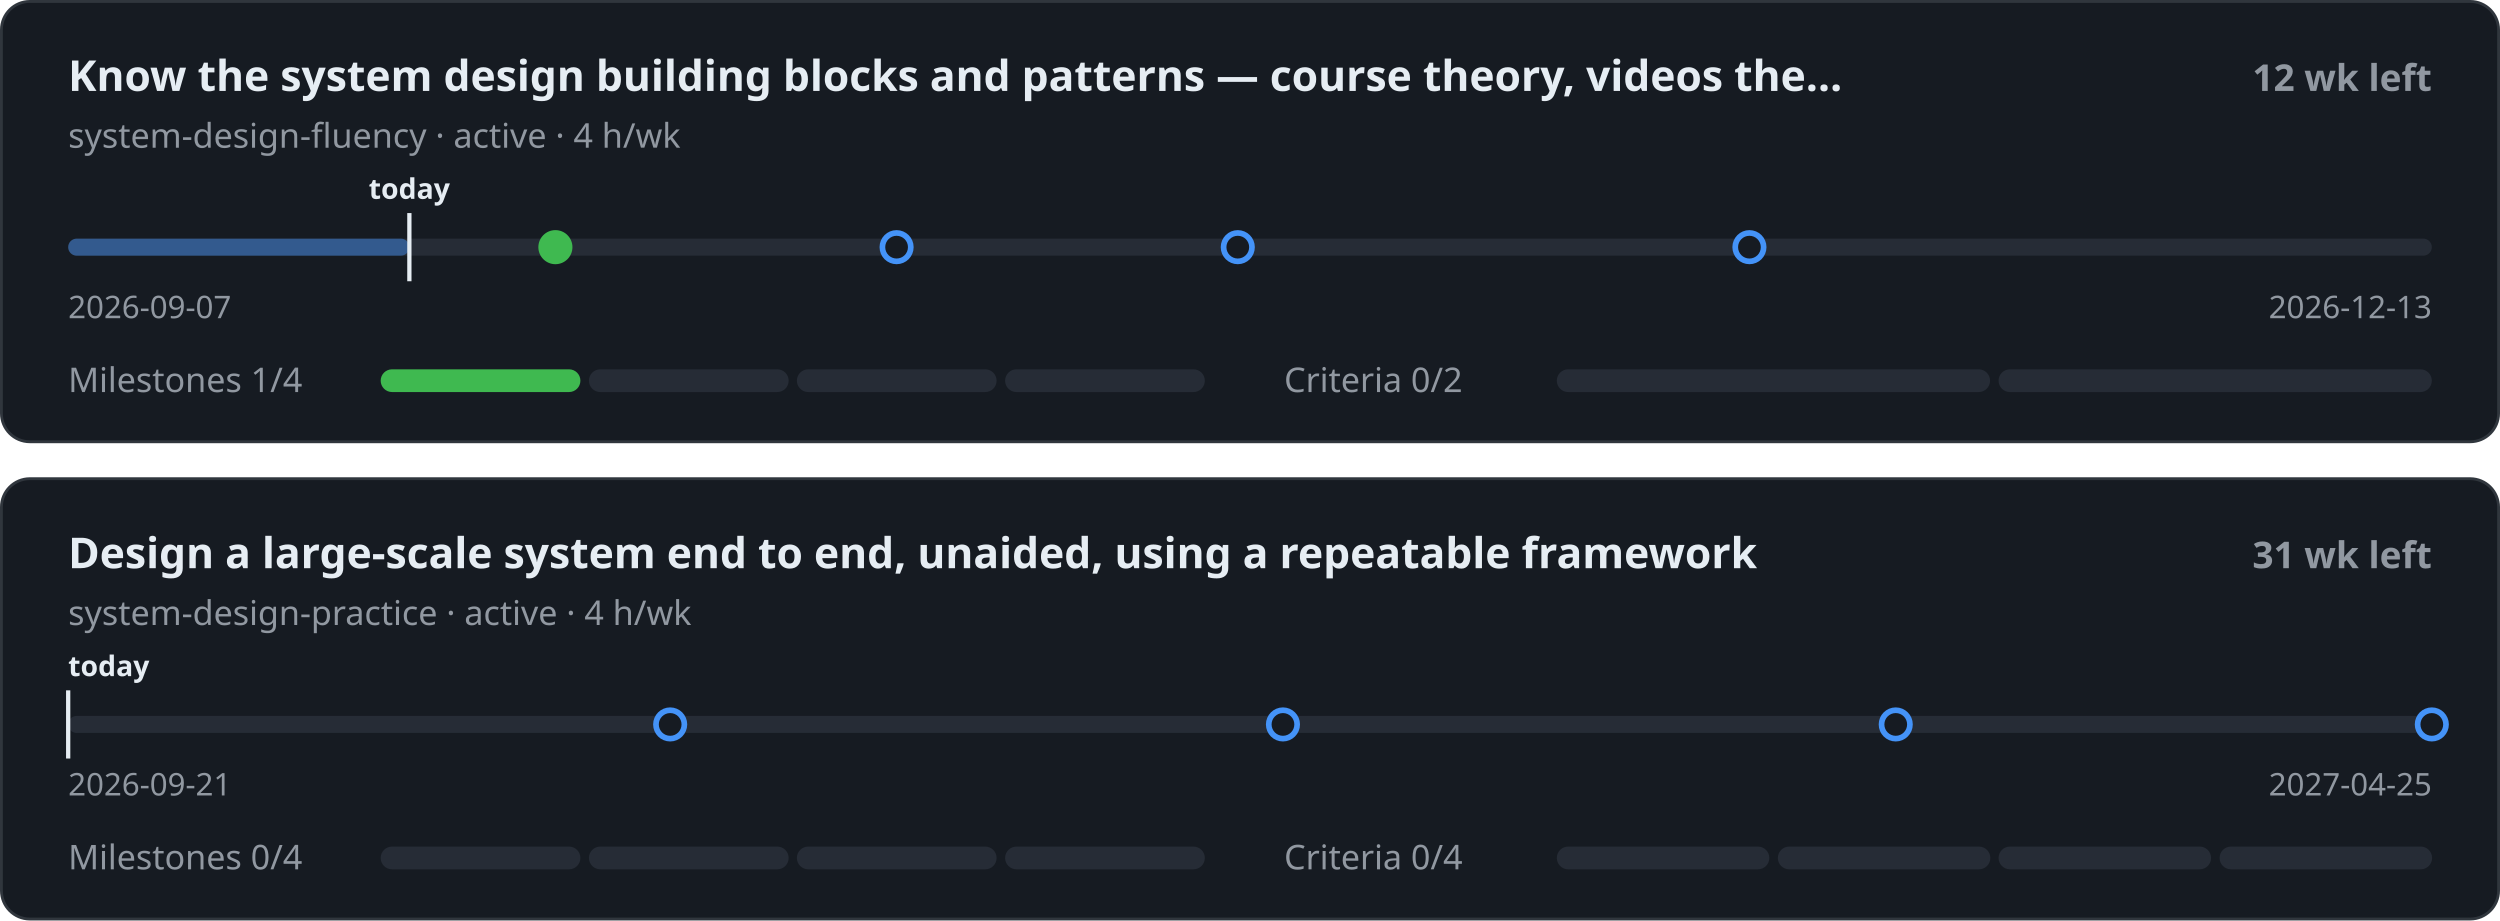
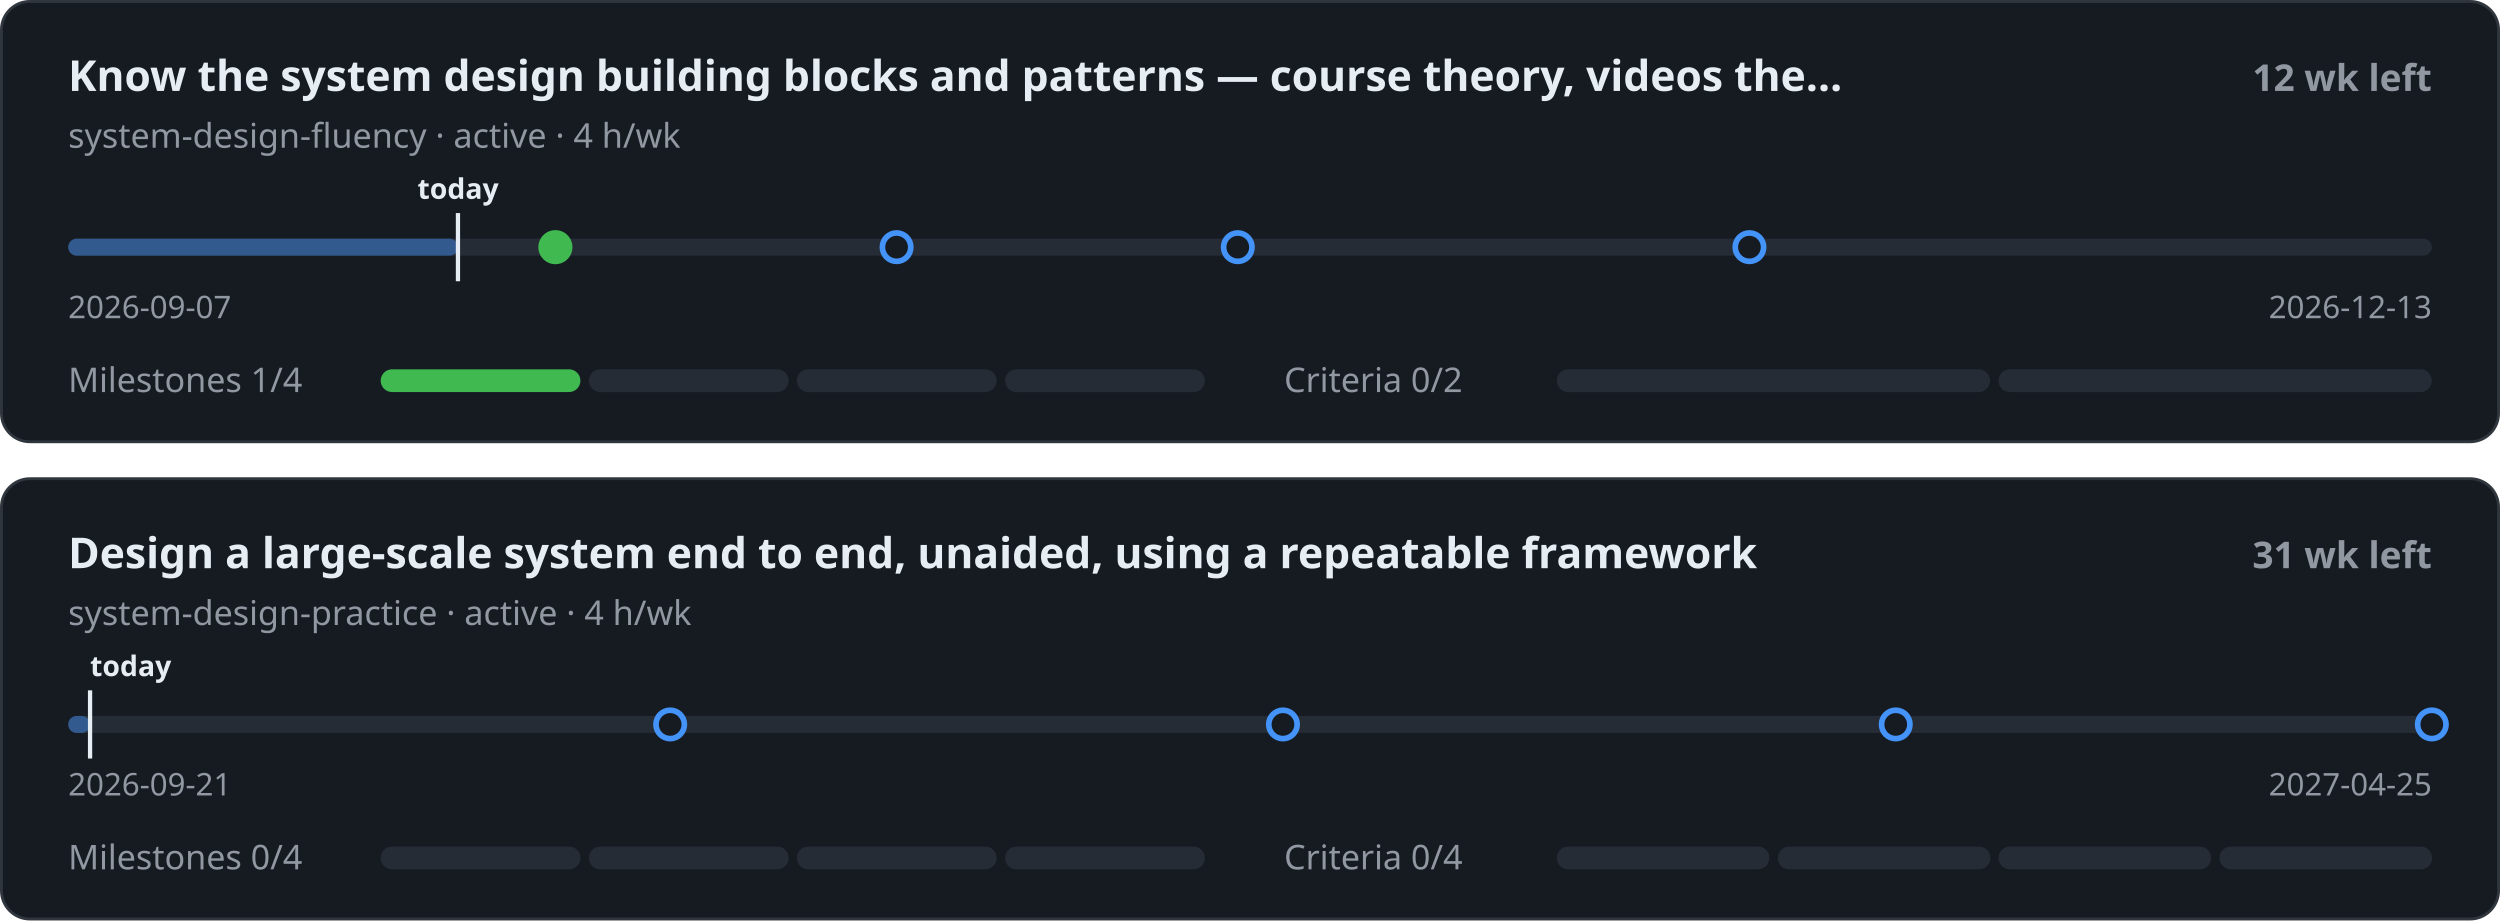
<svg xmlns="http://www.w3.org/2000/svg" width="880" height="324" viewBox="0 0 880 324" font-family="-apple-system, BlinkMacSystemFont, 'Segoe UI', 'Noto Sans', Helvetica, Arial, sans-serif">
  <rect x="0.5" y="0.5" width="879" height="155" rx="10" fill="#161b22" stroke="#30363d" />
  <text x="24" y="32" fill="#e6edf3" font-size="15" font-weight="600" text-anchor="start">Know the system design building blocks and patterns — course theory, videos the…</text>
  <text x="856" y="32" fill="#9198a1" font-size="13" font-weight="600" text-anchor="end">12 wk left</text>
  <text x="24" y="52" fill="#9198a1" font-size="12" font-weight="400" text-anchor="start">system-design-fluency · active · 4 h/wk</text>
  <rect x="24" y="84" width="832" height="6" rx="3" fill="#262c36" />
-   <rect x="24" y="84" width="120.082" height="6" rx="3" fill="#4493f8" fill-opacity="0.45" />
-   <line x1="144.1" y1="75" x2="144.1" y2="99" stroke="#e6edf3" stroke-width="1.5" />
-   <text x="144.082" y="70" fill="#e6edf3" font-size="10" font-weight="600" text-anchor="middle">today</text>
+   <rect x="24" y="84" width="137.237" height="6" rx="3" fill="#4493f8" fill-opacity="0.45" />
+   <line x1="161.2" y1="75" x2="161.2" y2="99" stroke="#e6edf3" stroke-width="1.5" />
+   <text x="161.237" y="70" fill="#e6edf3" font-size="10" font-weight="600" text-anchor="middle">today</text>
  <circle cx="195.5" cy="87" r="6" fill="#3fb950" />
  <circle cx="315.6" cy="87" r="5" fill="#161b22" stroke="#4493f8" stroke-width="2" />
  <circle cx="435.7" cy="87" r="5" fill="#161b22" stroke="#4493f8" stroke-width="2" />
  <circle cx="615.8" cy="87" r="5" fill="#161b22" stroke="#4493f8" stroke-width="2" />
  <text x="24" y="112" fill="#9198a1" font-size="11" font-weight="400" text-anchor="start">2026-09-07</text>
  <text x="856" y="112" fill="#9198a1" font-size="11" font-weight="400" text-anchor="end">2026-12-13</text>
  <text x="24" y="138" fill="#9198a1" font-size="12" font-weight="400" text-anchor="start">Milestones 1/4</text>
  <rect x="134.0" y="130" width="70.3" height="8" rx="4" fill="#3fb950" />
  <rect x="207.3" y="130" width="70.3" height="8" rx="4" fill="#262c36" />
  <rect x="280.5" y="130" width="70.3" height="8" rx="4" fill="#262c36" />
  <rect x="353.8" y="130" width="70.3" height="8" rx="4" fill="#262c36" />
  <text x="452" y="138" fill="#9198a1" font-size="12" font-weight="400" text-anchor="start">Criteria 0/2</text>
  <rect x="548.0" y="130" width="152.5" height="8" rx="4" fill="#262c36" />
  <rect x="703.5" y="130" width="152.5" height="8" rx="4" fill="#262c36" />
  <rect x="0.5" y="168.5" width="879" height="155" rx="10" fill="#161b22" stroke="#30363d" />
  <text x="24" y="200" fill="#e6edf3" font-size="15" font-weight="600" text-anchor="start">Design a large-scale system end to end, unaided, using a repeatable framework</text>
  <text x="856" y="200" fill="#9198a1" font-size="13" font-weight="600" text-anchor="end">31 wk left</text>
  <text x="24" y="220" fill="#9198a1" font-size="12" font-weight="400" text-anchor="start">system-design-practice · active · 4 h/wk</text>
  <rect x="24" y="252" width="832" height="6" rx="3" fill="#262c36" />
-   <rect x="24" y="252" width="0" height="6" rx="3" fill="#4493f8" fill-opacity="0.45" />
-   <line x1="24.0" y1="243" x2="24.0" y2="267" stroke="#e6edf3" stroke-width="1.5" />
-   <text x="24" y="238" fill="#e6edf3" font-size="10" font-weight="600" text-anchor="start">today</text>
+   <rect x="24" y="252" width="7.704" height="6" rx="3" fill="#4493f8" fill-opacity="0.45" />
+   <line x1="31.7" y1="243" x2="31.7" y2="267" stroke="#e6edf3" stroke-width="1.5" />
+   <text x="31.704" y="238" fill="#e6edf3" font-size="10" font-weight="600" text-anchor="start">today</text>
  <circle cx="235.9" cy="255" r="5" fill="#161b22" stroke="#4493f8" stroke-width="2" />
  <circle cx="451.6" cy="255" r="5" fill="#161b22" stroke="#4493f8" stroke-width="2" />
  <circle cx="667.3" cy="255" r="5" fill="#161b22" stroke="#4493f8" stroke-width="2" />
  <circle cx="856.0" cy="255" r="5" fill="#161b22" stroke="#4493f8" stroke-width="2" />
  <text x="24" y="280" fill="#9198a1" font-size="11" font-weight="400" text-anchor="start">2026-09-21</text>
  <text x="856" y="280" fill="#9198a1" font-size="11" font-weight="400" text-anchor="end">2027-04-25</text>
  <text x="24" y="306" fill="#9198a1" font-size="12" font-weight="400" text-anchor="start">Milestones 0/4</text>
  <rect x="134.0" y="298" width="70.3" height="8" rx="4" fill="#262c36" />
  <rect x="207.3" y="298" width="70.3" height="8" rx="4" fill="#262c36" />
  <rect x="280.5" y="298" width="70.3" height="8" rx="4" fill="#262c36" />
  <rect x="353.8" y="298" width="70.3" height="8" rx="4" fill="#262c36" />
  <text x="452" y="306" fill="#9198a1" font-size="12" font-weight="400" text-anchor="start">Criteria 0/4</text>
  <rect x="548.0" y="298" width="74.8" height="8" rx="4" fill="#262c36" />
  <rect x="625.8" y="298" width="74.8" height="8" rx="4" fill="#262c36" />
  <rect x="703.5" y="298" width="74.8" height="8" rx="4" fill="#262c36" />
  <rect x="781.3" y="298" width="74.8" height="8" rx="4" fill="#262c36" />
</svg>
